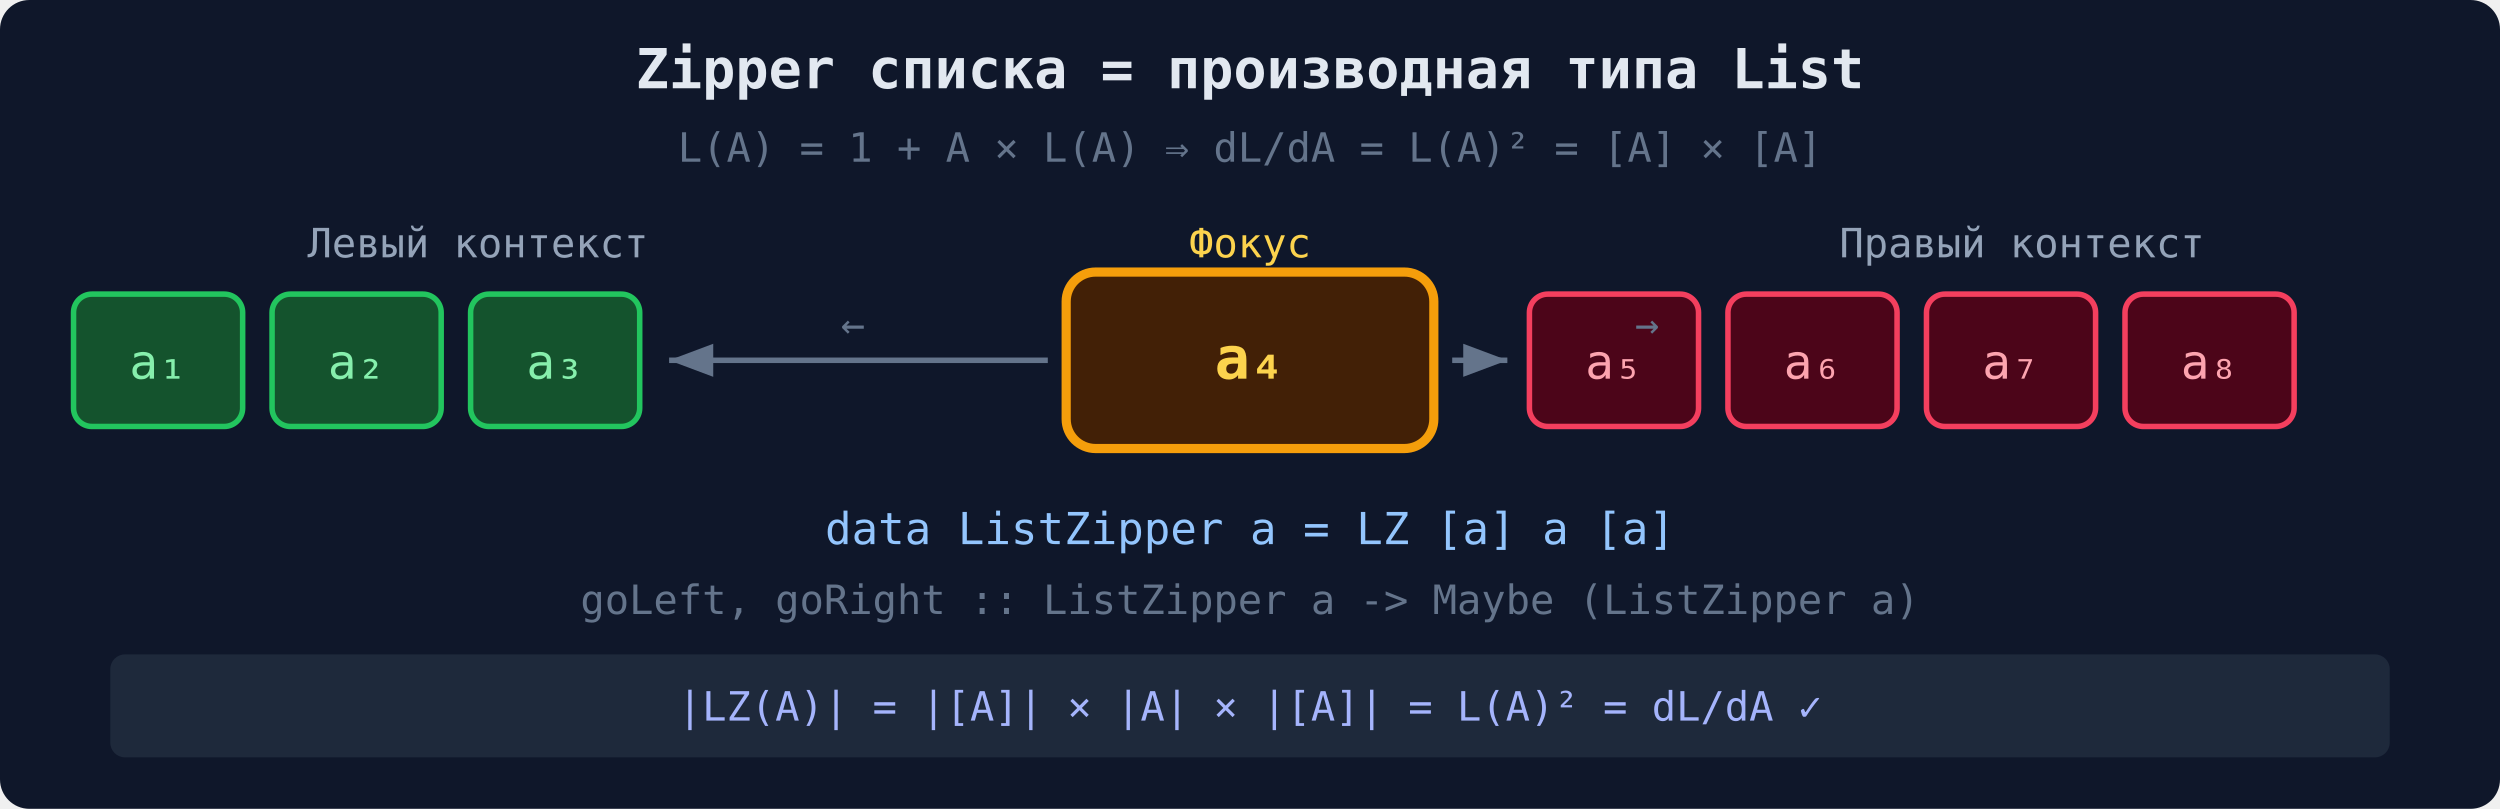
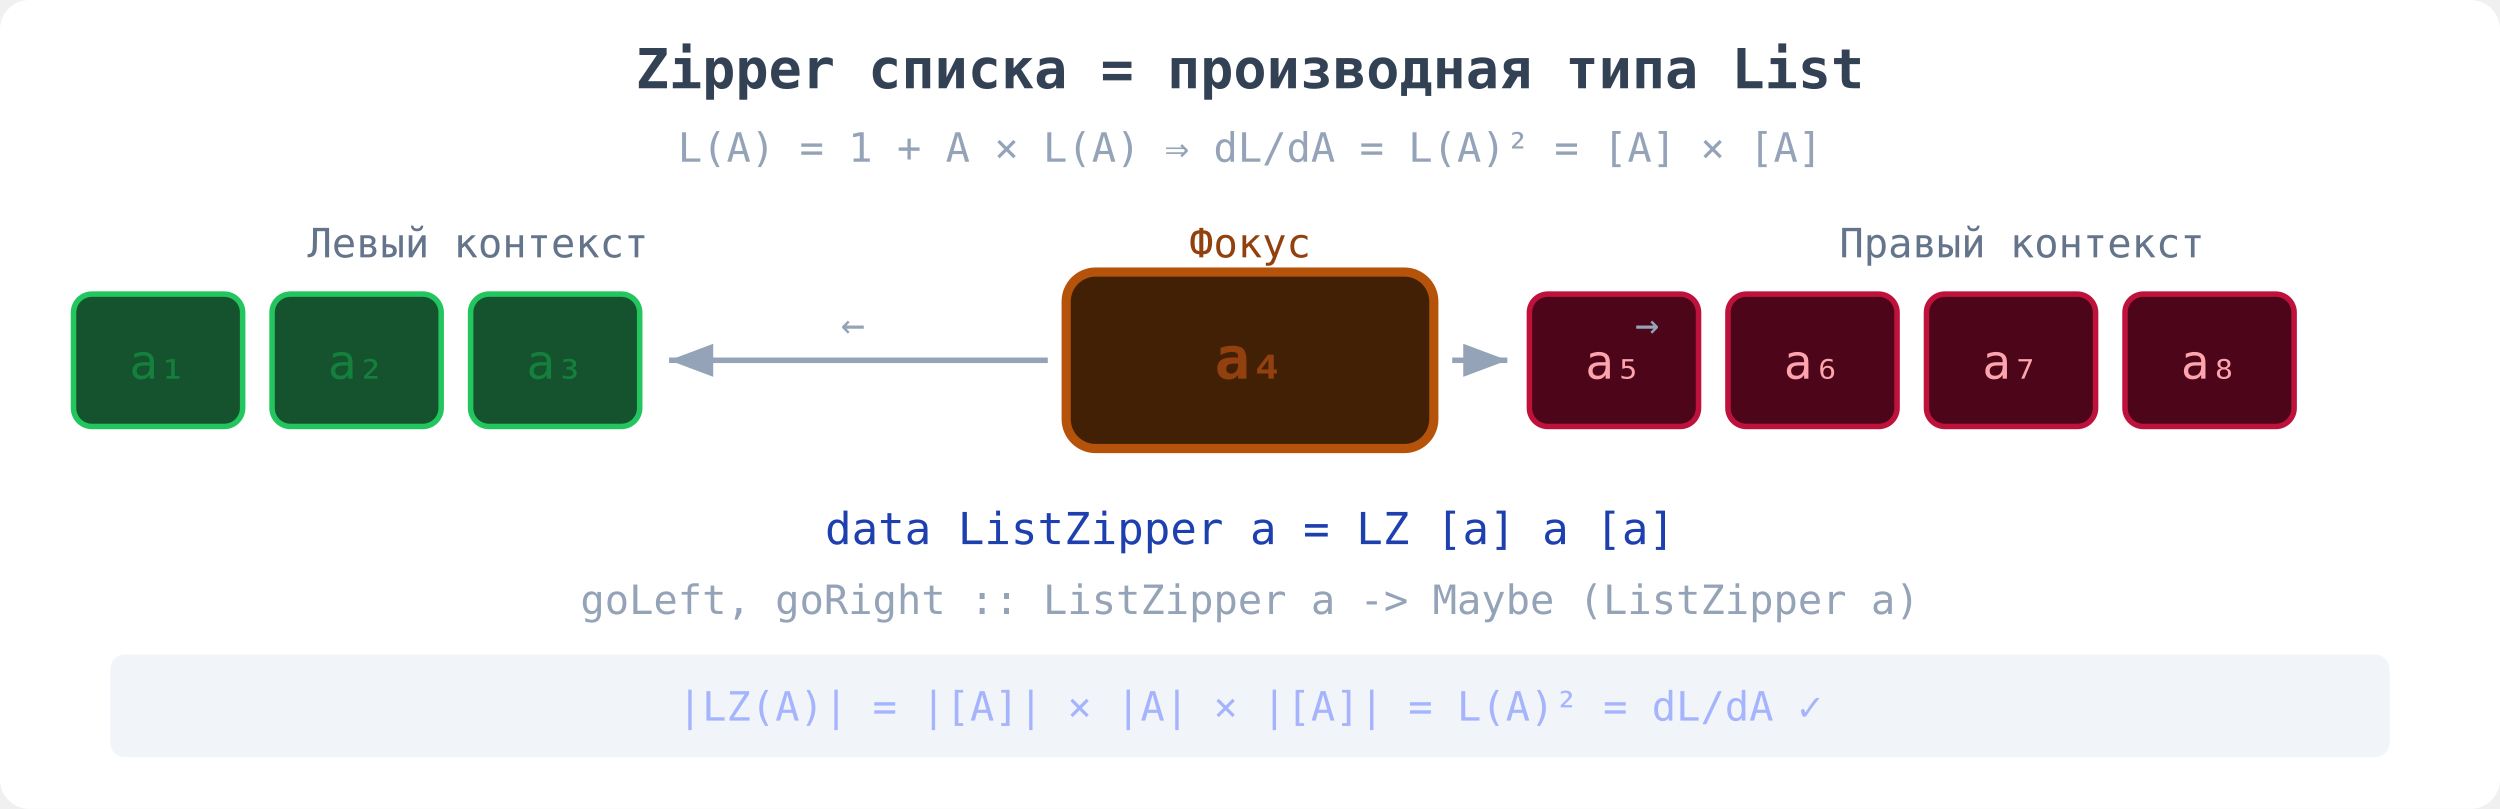
<svg xmlns="http://www.w3.org/2000/svg" width="680" height="220" font-family="monospace,sans-serif">
  <defs>
    <marker id="arr" markerWidth="8" markerHeight="6" refX="8" refY="3" orient="auto">
-       <polygon points="0 0,8 3,0 6" fill="#64748b" />
+       <polygon points="0 0,8 3,0 6" fill="#94a3b8" />
    </marker>
    <marker id="arrl" markerWidth="8" markerHeight="6" refX="0" refY="3" orient="auto">
-       <polygon points="8 0,0 3,8 6" fill="#64748b" />
+       <polygon points="8 0,0 3,8 6" fill="#94a3b8" />
    </marker>
  </defs>
-   <rect width="680" height="220" fill="#0f172a" rx="8" />
-   <text x="340" y="24" text-anchor="middle" font-size="15" font-weight="bold" fill="#e2e8f0">Zipper списка = производная типа List</text>
-   <text x="340" y="44" text-anchor="middle" font-size="11" fill="#64748b">L(A) = 1 + A × L(A) ⇒ dL/dA = L(A)² = [A] × [A]</text>
-   <text x="130" y="70" text-anchor="middle" font-size="11" fill="#94a3b8">Левый контекст</text>
-   <text x="340" y="70" text-anchor="middle" font-size="11" fill="#fcd34d">Фокус</text>
-   <text x="550" y="70" text-anchor="middle" font-size="11" fill="#94a3b8">Правый контекст</text>
+   <rect width="680" height="220" fill="#ffffff" rx="8" />
+   <text x="340" y="24" text-anchor="middle" font-size="15" font-weight="bold" fill="#334155">Zipper списка = производная типа List</text>
+   <text x="340" y="44" text-anchor="middle" font-size="11" fill="#94a3b8">L(A) = 1 + A × L(A) ⇒ dL/dA = L(A)² = [A] × [A]</text>
+   <text x="130" y="70" text-anchor="middle" font-size="11" fill="#64748b">Левый контекст</text>
+   <text x="340" y="70" text-anchor="middle" font-size="11" fill="#92400e">Фокус</text>
+   <text x="550" y="70" text-anchor="middle" font-size="11" fill="#64748b">Правый контекст</text>
  <rect x="20" y="80" width="46" height="36" rx="5" fill="#14532d" stroke="#22c55e" stroke-width="1.5" />
-   <text x="43" y="103" text-anchor="middle" font-size="13" fill="#86efac">a₁</text>
+   <text x="43" y="103" text-anchor="middle" font-size="13" fill="#15803d">a₁</text>
  <rect x="74" y="80" width="46" height="36" rx="5" fill="#14532d" stroke="#22c55e" stroke-width="1.5" />
-   <text x="97" y="103" text-anchor="middle" font-size="13" fill="#86efac">a₂</text>
+   <text x="97" y="103" text-anchor="middle" font-size="13" fill="#15803d">a₂</text>
  <rect x="128" y="80" width="46" height="36" rx="5" fill="#14532d" stroke="#22c55e" stroke-width="1.5" />
-   <text x="151" y="103" text-anchor="middle" font-size="13" fill="#86efac">a₃</text>
-   <rect x="290" y="74" width="100" height="48" rx="8" fill="#422006" stroke="#f59e0b" stroke-width="2.5" />
-   <text x="340" y="103" text-anchor="middle" font-size="16" font-weight="bold" fill="#fcd34d">a₄</text>
-   <rect x="416" y="80" width="46" height="36" rx="5" fill="#4c0519" stroke="#f43f5e" stroke-width="1.5" />
+   <text x="151" y="103" text-anchor="middle" font-size="13" fill="#15803d">a₃</text>
+   <rect x="290" y="74" width="100" height="48" rx="8" fill="#422006" stroke="#b45309" stroke-width="2.5" />
+   <text x="340" y="103" text-anchor="middle" font-size="16" font-weight="bold" fill="#92400e">a₄</text>
+   <rect x="416" y="80" width="46" height="36" rx="5" fill="#4c0519" stroke="#be123c" stroke-width="1.5" />
  <text x="439" y="103" text-anchor="middle" font-size="13" fill="#fda4af">a₅</text>
-   <rect x="470" y="80" width="46" height="36" rx="5" fill="#4c0519" stroke="#f43f5e" stroke-width="1.5" />
+   <rect x="470" y="80" width="46" height="36" rx="5" fill="#4c0519" stroke="#be123c" stroke-width="1.5" />
  <text x="493" y="103" text-anchor="middle" font-size="13" fill="#fda4af">a₆</text>
-   <rect x="524" y="80" width="46" height="36" rx="5" fill="#4c0519" stroke="#f43f5e" stroke-width="1.5" />
+   <rect x="524" y="80" width="46" height="36" rx="5" fill="#4c0519" stroke="#be123c" stroke-width="1.5" />
  <text x="547" y="103" text-anchor="middle" font-size="13" fill="#fda4af">a₇</text>
-   <rect x="578" y="80" width="46" height="36" rx="5" fill="#4c0519" stroke="#f43f5e" stroke-width="1.5" />
+   <rect x="578" y="80" width="46" height="36" rx="5" fill="#4c0519" stroke="#be123c" stroke-width="1.5" />
  <text x="601" y="103" text-anchor="middle" font-size="13" fill="#fda4af">a₈</text>
-   <line x1="285" y1="98" x2="182" y2="98" stroke="#64748b" stroke-width="1.5" marker-end="url(#arr)" />
-   <text x="232" y="92" text-anchor="middle" font-size="11" fill="#64748b">←</text>
-   <line x1="395" y1="98" x2="410" y2="98" stroke="#64748b" stroke-width="1.5" marker-end="url(#arr)" />
-   <text x="448" y="92" text-anchor="middle" font-size="11" fill="#64748b">→</text>
-   <text x="340" y="148" text-anchor="middle" font-size="12" fill="#93c5fd">data ListZipper a = LZ [a] a [a]</text>
-   <text x="340" y="167" text-anchor="middle" font-size="11" fill="#64748b">goLeft, goRight :: ListZipper a -&gt; Maybe (ListZipper a)</text>
-   <rect x="30" y="178" width="620" height="28" rx="4" fill="#1e293b" />
+   <line x1="285" y1="98" x2="182" y2="98" stroke="#94a3b8" stroke-width="1.5" marker-end="url(#arr)" />
+   <text x="232" y="92" text-anchor="middle" font-size="11" fill="#94a3b8">←</text>
+   <line x1="395" y1="98" x2="410" y2="98" stroke="#94a3b8" stroke-width="1.5" marker-end="url(#arr)" />
+   <text x="448" y="92" text-anchor="middle" font-size="11" fill="#94a3b8">→</text>
+   <text x="340" y="148" text-anchor="middle" font-size="12" fill="#1e40af">data ListZipper a = LZ [a] a [a]</text>
+   <text x="340" y="167" text-anchor="middle" font-size="11" fill="#94a3b8">goLeft, goRight :: ListZipper a -&gt; Maybe (ListZipper a)</text>
+   <rect x="30" y="178" width="620" height="28" rx="4" fill="#f1f5f9" />
  <text x="340" y="196" text-anchor="middle" font-size="11" fill="#a5b4fc">|LZ(A)| = |[A]| × |A| × |[A]| = L(A)² = dL/dA ✓</text>
</svg>
